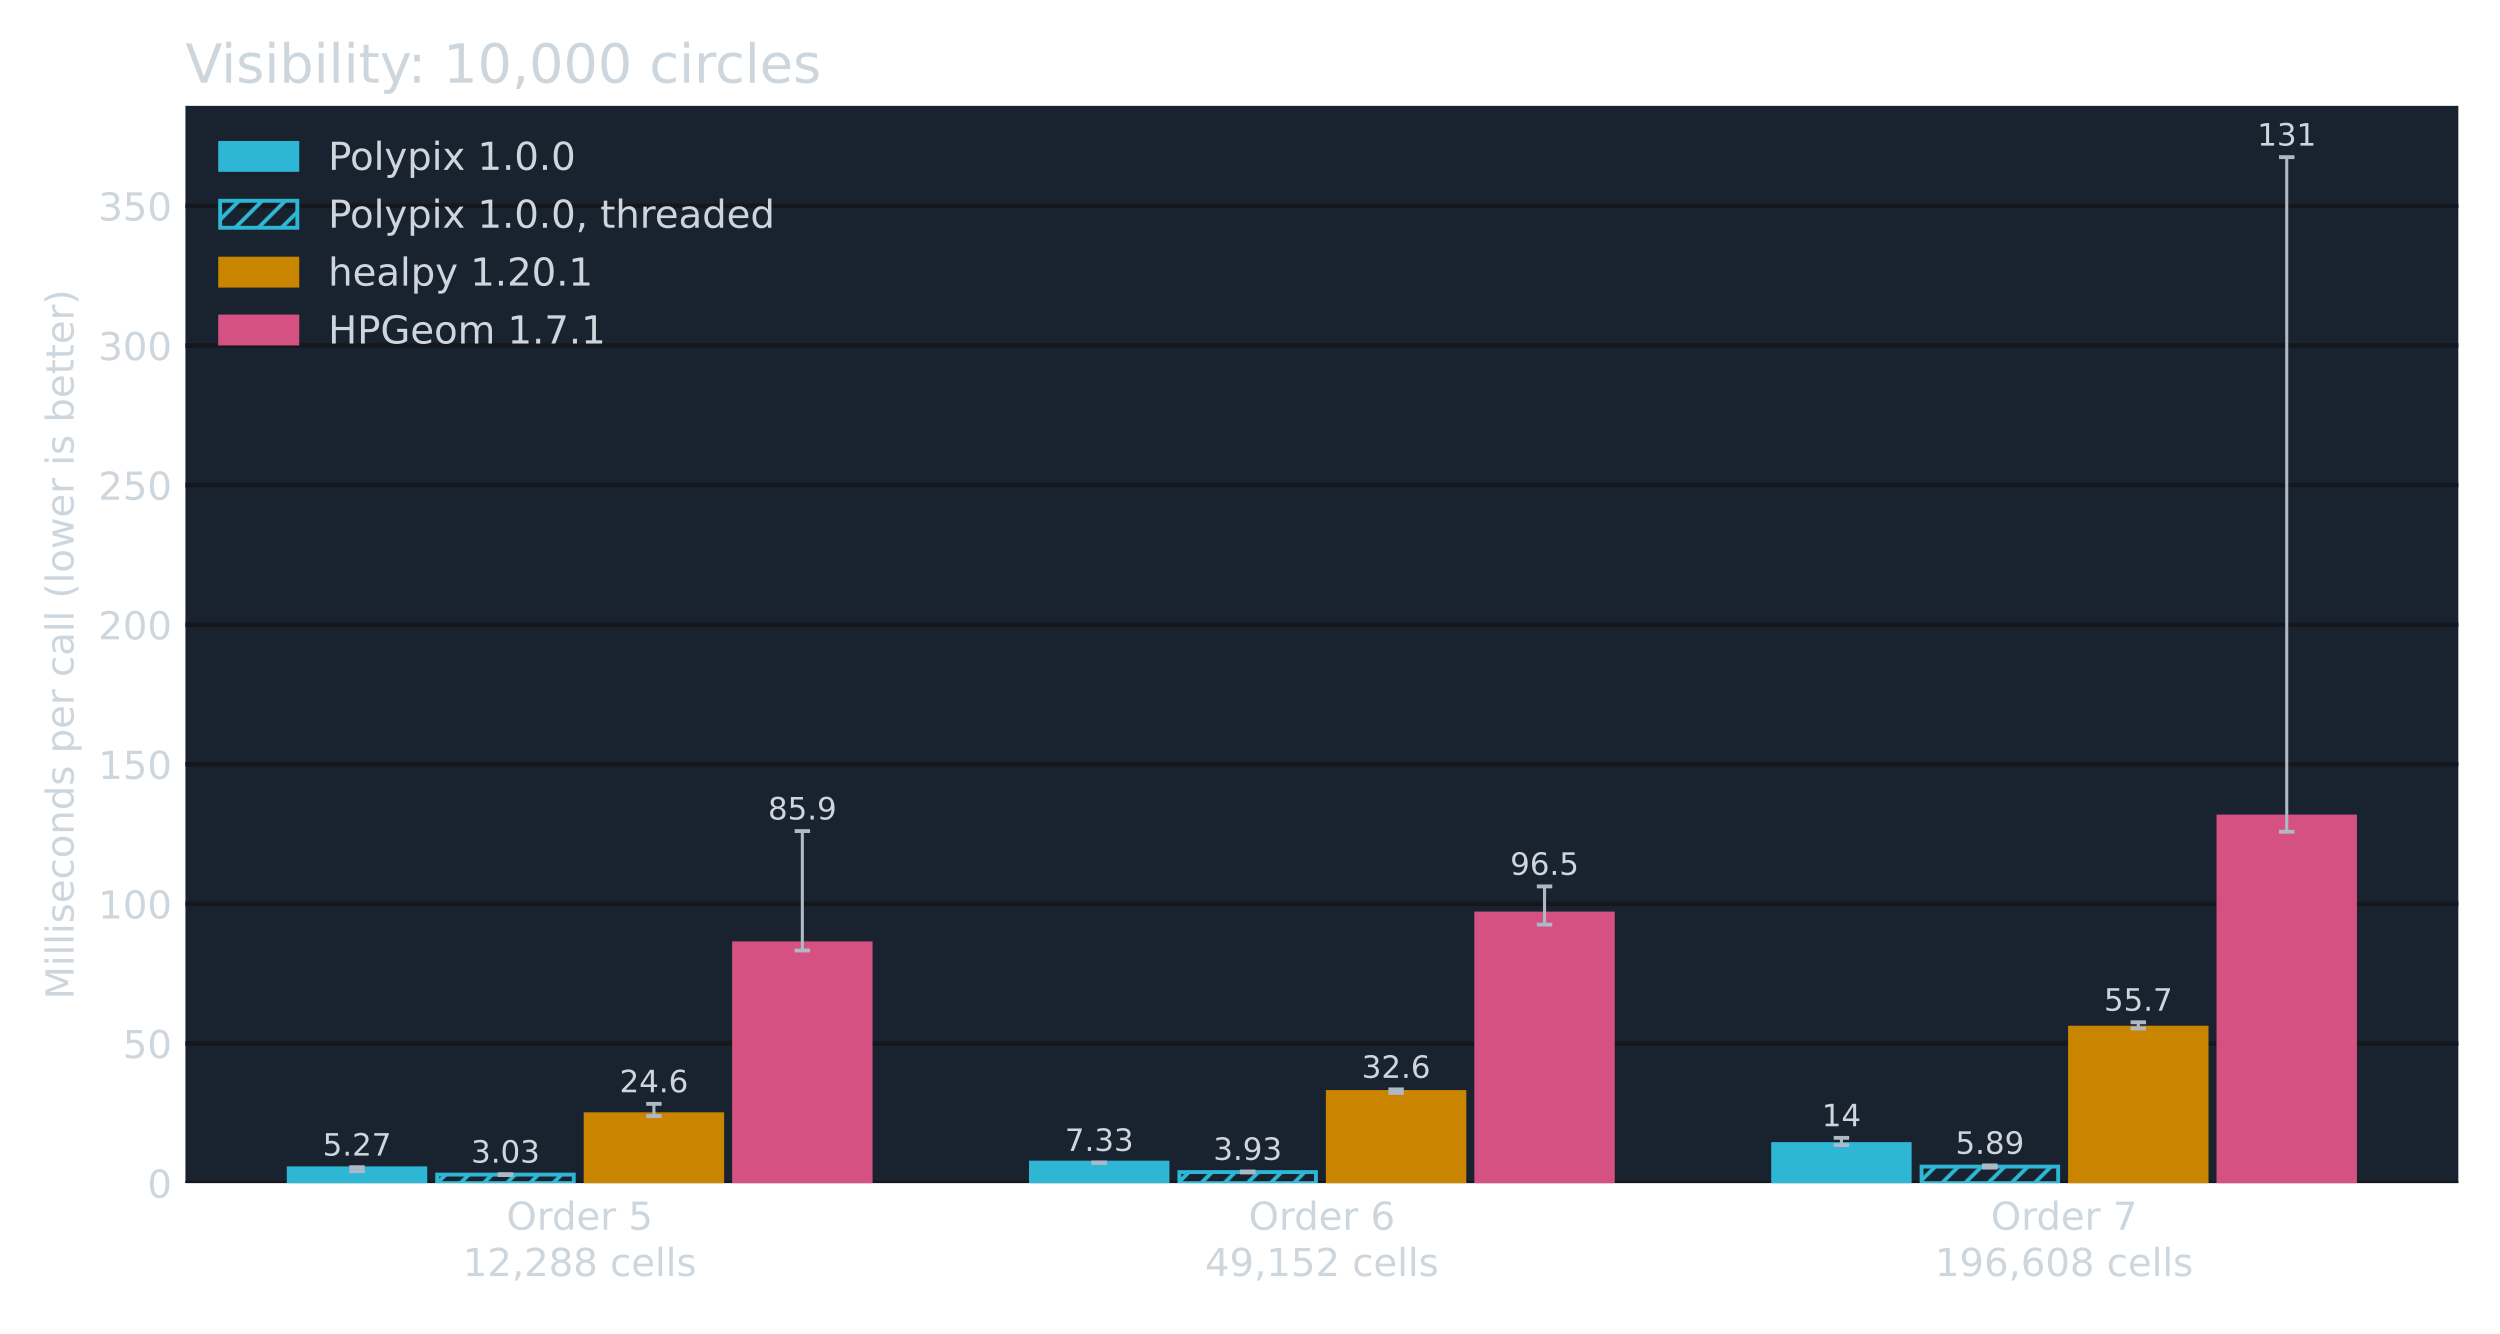
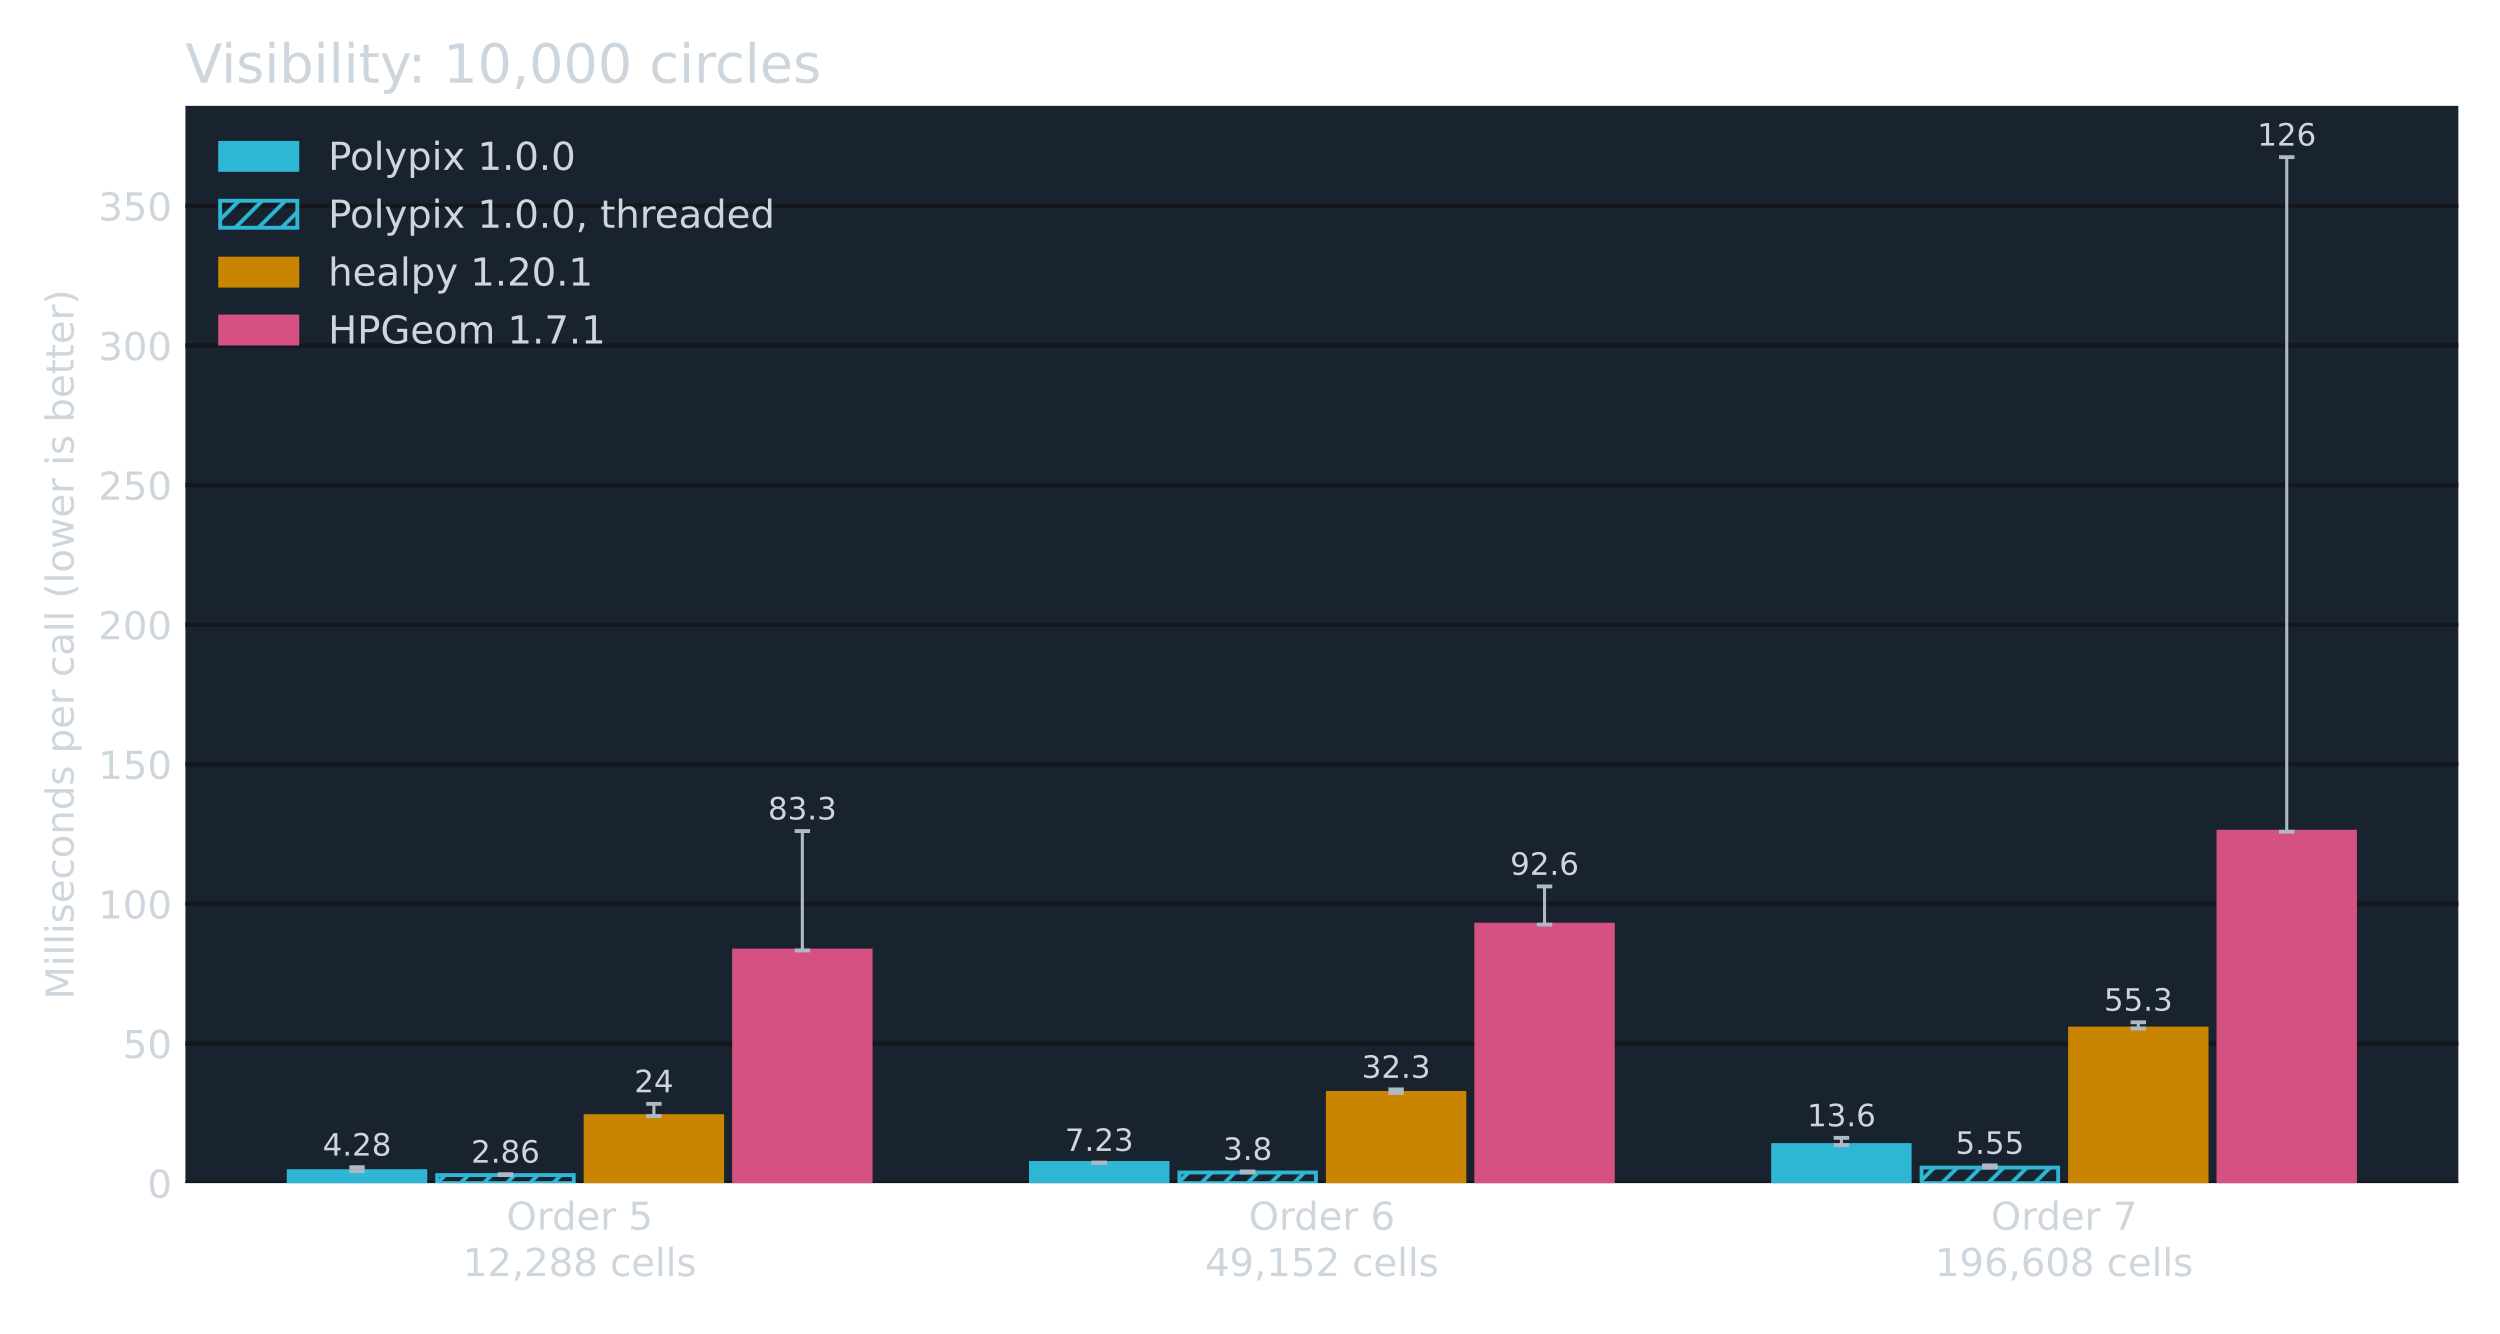
<svg xmlns="http://www.w3.org/2000/svg" xmlns:xlink="http://www.w3.org/1999/xlink" width="648pt" height="345.6pt" viewBox="0 0 648 345.6" version="1.1">
  <defs>
    <style type="text/css">*{stroke-linejoin: round; stroke-linecap: butt}</style>
  </defs>
  <g id="figure_1">
    <g id="patch_1">
      <path d="M 0 345.6  L 648 345.6  L 648 0  L 0 0  L 0 345.6  z " style="fill: none" />
    </g>
    <g id="axes_1">
      <g id="patch_2">
        <path d="M 48.062 306.651  L 637.2 306.651  L 637.2 27.437  L 48.062 27.437  z " style="fill: #19232f" />
      </g>
      <g id="matplotlib.axis_1">
        <g id="xtick_1">
          <g id="line2d_1" />
          <g id="text_1">
            <text style="font-size: 10px; font-family: 'DejaVu Sans', 'Bitstream Vera Sans', 'Computer Modern Sans Serif', 'Lucida Grande', 'Verdana', 'Geneva', 'Lucid', 'Arial', 'Helvetica', 'Avant Garde', sans-serif; fill: #ced6dd" transform="translate(131.2729 318.7508)">Order 5</text>
            <text style="font-size: 10px; font-family: 'DejaVu Sans', 'Bitstream Vera Sans', 'Computer Modern Sans Serif', 'Lucida Grande', 'Verdana', 'Geneva', 'Lucid', 'Arial', 'Helvetica', 'Avant Garde', sans-serif; fill: #ced6dd" transform="translate(119.9604 330.7536)">12,288 cells</text>
          </g>
        </g>
        <g id="xtick_2">
          <g id="line2d_2" />
          <g id="text_2">
            <text style="font-size: 10px; font-family: 'DejaVu Sans', 'Bitstream Vera Sans', 'Computer Modern Sans Serif', 'Lucida Grande', 'Verdana', 'Geneva', 'Lucid', 'Arial', 'Helvetica', 'Avant Garde', sans-serif; fill: #ced6dd" transform="translate(323.6507 318.7508)">Order 6</text>
            <text style="font-size: 10px; font-family: 'DejaVu Sans', 'Bitstream Vera Sans', 'Computer Modern Sans Serif', 'Lucida Grande', 'Verdana', 'Geneva', 'Lucid', 'Arial', 'Helvetica', 'Avant Garde', sans-serif; fill: #ced6dd" transform="translate(312.3382 330.7536)">49,152 cells</text>
          </g>
        </g>
        <g id="xtick_3">
          <g id="line2d_3" />
          <g id="text_3">
            <text style="font-size: 10px; font-family: 'DejaVu Sans', 'Bitstream Vera Sans', 'Computer Modern Sans Serif', 'Lucida Grande', 'Verdana', 'Geneva', 'Lucid', 'Arial', 'Helvetica', 'Avant Garde', sans-serif; fill: #ced6dd" transform="translate(516.0285 318.7508)">Order 7</text>
            <text style="font-size: 10px; font-family: 'DejaVu Sans', 'Bitstream Vera Sans', 'Computer Modern Sans Serif', 'Lucida Grande', 'Verdana', 'Geneva', 'Lucid', 'Arial', 'Helvetica', 'Avant Garde', sans-serif; fill: #ced6dd" transform="translate(501.5347 330.7536)">196,608 cells</text>
          </g>
        </g>
      </g>
      <g id="matplotlib.axis_2">
        <g id="ytick_1">
          <g id="line2d_4">
            <path d="M 48.062 306.651  L 637.2 306.651  " clip-path="url(#pad7b4c3ce9)" style="fill: none; stroke: #14181e; stroke-width: 1.2; stroke-linecap: square" />
          </g>
          <g id="line2d_5" />
          <g id="text_4">
            <text style="font-size: 10px; font-family: 'DejaVu Sans', 'Bitstream Vera Sans', 'Computer Modern Sans Serif', 'Lucida Grande', 'Verdana', 'Geneva', 'Lucid', 'Arial', 'Helvetica', 'Avant Garde', sans-serif; text-anchor: end; fill: #ced6dd" x="44.562" y="310.45" transform="rotate(-0 44.56234 310.4502)">0</text>
          </g>
        </g>
        <g id="ytick_2">
          <g id="line2d_6">
            <path d="M 48.062 270.467  L 637.2 270.467  " clip-path="url(#pad7b4c3ce9)" style="fill: none; stroke: #14181e; stroke-width: 1.2; stroke-linecap: square" />
          </g>
          <g id="line2d_7" />
          <g id="text_5">
            <text style="font-size: 10px; font-family: 'DejaVu Sans', 'Bitstream Vera Sans', 'Computer Modern Sans Serif', 'Lucida Grande', 'Verdana', 'Geneva', 'Lucid', 'Arial', 'Helvetica', 'Avant Garde', sans-serif; text-anchor: end; fill: #ced6dd" x="44.562" y="274.266" transform="rotate(-0 44.56234 274.2657)">50</text>
          </g>
        </g>
        <g id="ytick_3">
          <g id="line2d_8">
            <path d="M 48.062 234.282  L 637.2 234.282  " clip-path="url(#pad7b4c3ce9)" style="fill: none; stroke: #14181e; stroke-width: 1.2; stroke-linecap: square" />
          </g>
          <g id="line2d_9" />
          <g id="text_6">
            <text style="font-size: 10px; font-family: 'DejaVu Sans', 'Bitstream Vera Sans', 'Computer Modern Sans Serif', 'Lucida Grande', 'Verdana', 'Geneva', 'Lucid', 'Arial', 'Helvetica', 'Avant Garde', sans-serif; text-anchor: end; fill: #ced6dd" x="44.562" y="238.081" transform="rotate(-0 44.56234 238.0812)">100</text>
          </g>
        </g>
        <g id="ytick_4">
          <g id="line2d_10">
            <path d="M 48.062 198.098  L 637.2 198.098  " clip-path="url(#pad7b4c3ce9)" style="fill: none; stroke: #14181e; stroke-width: 1.2; stroke-linecap: square" />
          </g>
          <g id="line2d_11" />
          <g id="text_7">
            <text style="font-size: 10px; font-family: 'DejaVu Sans', 'Bitstream Vera Sans', 'Computer Modern Sans Serif', 'Lucida Grande', 'Verdana', 'Geneva', 'Lucid', 'Arial', 'Helvetica', 'Avant Garde', sans-serif; text-anchor: end; fill: #ced6dd" x="44.562" y="201.897" transform="rotate(-0 44.56234 201.8968)">150</text>
          </g>
        </g>
        <g id="ytick_5">
          <g id="line2d_12">
            <path d="M 48.062 161.913  L 637.2 161.913  " clip-path="url(#pad7b4c3ce9)" style="fill: none; stroke: #14181e; stroke-width: 1.2; stroke-linecap: square" />
          </g>
          <g id="line2d_13" />
          <g id="text_8">
            <text style="font-size: 10px; font-family: 'DejaVu Sans', 'Bitstream Vera Sans', 'Computer Modern Sans Serif', 'Lucida Grande', 'Verdana', 'Geneva', 'Lucid', 'Arial', 'Helvetica', 'Avant Garde', sans-serif; text-anchor: end; fill: #ced6dd" x="44.562" y="165.712" transform="rotate(-0 44.56234 165.7123)">200</text>
          </g>
        </g>
        <g id="ytick_6">
          <g id="line2d_14">
            <path d="M 48.062 125.729  L 637.2 125.729  " clip-path="url(#pad7b4c3ce9)" style="fill: none; stroke: #14181e; stroke-width: 1.2; stroke-linecap: square" />
          </g>
          <g id="line2d_15" />
          <g id="text_9">
            <text style="font-size: 10px; font-family: 'DejaVu Sans', 'Bitstream Vera Sans', 'Computer Modern Sans Serif', 'Lucida Grande', 'Verdana', 'Geneva', 'Lucid', 'Arial', 'Helvetica', 'Avant Garde', sans-serif; text-anchor: end; fill: #ced6dd" x="44.562" y="129.528" transform="rotate(-0 44.56234 129.5278)">250</text>
          </g>
        </g>
        <g id="ytick_7">
          <g id="line2d_16">
            <path d="M 48.062 89.544  L 637.2 89.544  " clip-path="url(#pad7b4c3ce9)" style="fill: none; stroke: #14181e; stroke-width: 1.2; stroke-linecap: square" />
          </g>
          <g id="line2d_17" />
          <g id="text_10">
            <text style="font-size: 10px; font-family: 'DejaVu Sans', 'Bitstream Vera Sans', 'Computer Modern Sans Serif', 'Lucida Grande', 'Verdana', 'Geneva', 'Lucid', 'Arial', 'Helvetica', 'Avant Garde', sans-serif; text-anchor: end; fill: #ced6dd" x="44.562" y="93.343" transform="rotate(-0 44.56234 93.34327)">300</text>
          </g>
        </g>
        <g id="ytick_8">
          <g id="line2d_18">
            <path d="M 48.062 53.36  L 637.2 53.36  " clip-path="url(#pad7b4c3ce9)" style="fill: none; stroke: #14181e; stroke-width: 1.2; stroke-linecap: square" />
          </g>
          <g id="line2d_19" />
          <g id="text_11">
            <text style="font-size: 10px; font-family: 'DejaVu Sans', 'Bitstream Vera Sans', 'Computer Modern Sans Serif', 'Lucida Grande', 'Verdana', 'Geneva', 'Lucid', 'Arial', 'Helvetica', 'Avant Garde', sans-serif; text-anchor: end; fill: #ced6dd" x="44.562" y="57.159" transform="rotate(-0 44.56234 57.15878)">350</text>
          </g>
        </g>
        <g id="text_12">
          <text style="font-size: 10px; font-family: 'DejaVu Sans', 'Bitstream Vera Sans', 'Computer Modern Sans Serif', 'Lucida Grande', 'Verdana', 'Geneva', 'Lucid', 'Arial', 'Helvetica', 'Avant Garde', sans-serif; text-anchor: middle; fill: #ced6dd" x="19.073" y="167.044" transform="rotate(-90 19.0725 167.0441)">Milliseconds per call (lower is better)</text>
        </g>
      </g>
      <g id="patch_3">
-         <path d="M 74.841 306.651  L 110.239 306.651  L 110.239 302.837  L 74.841 302.837  z " clip-path="url(#pad7b4c3ce9)" style="fill: #2db7d4; stroke: #2db7d4; stroke-linejoin: miter" />
+         <path d="M 74.841 306.651  L 110.239 306.651  L 110.239 303.557  L 74.841 303.557  z " clip-path="url(#pad7b4c3ce9)" style="fill: #2db7d4; stroke: #2db7d4; stroke-linejoin: miter" />
      </g>
      <g id="patch_4">
-         <path d="M 267.219 306.651  L 302.617 306.651  L 302.617 301.348  L 267.219 301.348  z " clip-path="url(#pad7b4c3ce9)" style="fill: #2db7d4; stroke: #2db7d4; stroke-linejoin: miter" />
+         <path d="M 267.219 306.651  L 302.617 306.651  L 302.617 301.423  L 267.219 301.423  z " clip-path="url(#pad7b4c3ce9)" style="fill: #2db7d4; stroke: #2db7d4; stroke-linejoin: miter" />
      </g>
      <g id="patch_5">
-         <path d="M 459.597 306.651  L 494.994 306.651  L 494.994 296.548  L 459.597 296.548  z " clip-path="url(#pad7b4c3ce9)" style="fill: #2db7d4; stroke: #2db7d4; stroke-linejoin: miter" />
+         <path d="M 459.597 306.651  L 494.994 306.651  L 494.994 296.804  L 459.597 296.804  z " clip-path="url(#pad7b4c3ce9)" style="fill: #2db7d4; stroke: #2db7d4; stroke-linejoin: miter" />
      </g>
      <g id="patch_6">
-         <path d="M 113.317 306.651  L 148.714 306.651  L 148.714 304.458  L 113.317 304.458  z " clip-path="url(#pad7b4c3ce9)" style="fill: url(#hbcde578172); stroke: #2db7d4; stroke-linejoin: miter" />
+         <path d="M 113.317 306.651  L 148.714 306.651  L 148.714 304.578  L 113.317 304.578  z " clip-path="url(#pad7b4c3ce9)" style="fill: url(#hbcde578172); stroke: #2db7d4; stroke-linejoin: miter" />
      </g>
      <g id="patch_7">
-         <path d="M 305.695 306.651  L 341.092 306.651  L 341.092 303.807  L 305.695 303.807  z " clip-path="url(#pad7b4c3ce9)" style="fill: url(#hbcde578172); stroke: #2db7d4; stroke-linejoin: miter" />
+         <path d="M 305.695 306.651  L 341.092 306.651  L 341.092 303.905  L 305.695 303.905  z " clip-path="url(#pad7b4c3ce9)" style="fill: url(#hbcde578172); stroke: #2db7d4; stroke-linejoin: miter" />
      </g>
      <g id="patch_8">
-         <path d="M 498.072 306.651  L 533.47 306.651  L 533.47 302.39  L 498.072 302.39  z " clip-path="url(#pad7b4c3ce9)" style="fill: url(#hbcde578172); stroke: #2db7d4; stroke-linejoin: miter" />
+         <path d="M 498.072 306.651  L 533.47 306.651  L 533.47 302.637  L 498.072 302.637  z " clip-path="url(#pad7b4c3ce9)" style="fill: url(#hbcde578172); stroke: #2db7d4; stroke-linejoin: miter" />
      </g>
      <g id="patch_9">
-         <path d="M 151.792 306.651  L 187.19 306.651  L 187.19 288.815  L 151.792 288.815  z " clip-path="url(#pad7b4c3ce9)" style="fill: #c98500; stroke: #c98500; stroke-linejoin: miter" />
+         <path d="M 151.792 306.651  L 187.19 306.651  L 187.19 289.303  L 151.792 289.303  z " clip-path="url(#pad7b4c3ce9)" style="fill: #c98500; stroke: #c98500; stroke-linejoin: miter" />
      </g>
      <g id="patch_10">
-         <path d="M 344.17 306.651  L 379.568 306.651  L 379.568 283.052  L 344.17 283.052  z " clip-path="url(#pad7b4c3ce9)" style="fill: #c98500; stroke: #c98500; stroke-linejoin: miter" />
+         <path d="M 344.17 306.651  L 379.568 306.651  L 379.568 283.284  L 344.17 283.284  z " clip-path="url(#pad7b4c3ce9)" style="fill: #c98500; stroke: #c98500; stroke-linejoin: miter" />
      </g>
      <g id="patch_11">
-         <path d="M 536.548 306.651  L 571.945 306.651  L 571.945 266.374  L 536.548 266.374  z " clip-path="url(#pad7b4c3ce9)" style="fill: #c98500; stroke: #c98500; stroke-linejoin: miter" />
+         <path d="M 536.548 306.651  L 571.945 306.651  L 571.945 266.602  L 536.548 266.602  z " clip-path="url(#pad7b4c3ce9)" style="fill: #c98500; stroke: #c98500; stroke-linejoin: miter" />
      </g>
      <g id="patch_12">
-         <path d="M 190.268 306.651  L 225.665 306.651  L 225.665 244.507  L 190.268 244.507  z " clip-path="url(#pad7b4c3ce9)" style="fill: #d55181; stroke: #d55181; stroke-linejoin: miter" />
+         <path d="M 190.268 306.651  L 225.665 306.651  L 225.665 246.37  L 190.268 246.37  z " clip-path="url(#pad7b4c3ce9)" style="fill: #d55181; stroke: #d55181; stroke-linejoin: miter" />
      </g>
      <g id="patch_13">
-         <path d="M 382.646 306.651  L 418.043 306.651  L 418.043 236.795  L 382.646 236.795  z " clip-path="url(#pad7b4c3ce9)" style="fill: #d55181; stroke: #d55181; stroke-linejoin: miter" />
+         <path d="M 382.646 306.651  L 418.043 306.651  L 418.043 239.665  L 382.646 239.665  z " clip-path="url(#pad7b4c3ce9)" style="fill: #d55181; stroke: #d55181; stroke-linejoin: miter" />
      </g>
      <g id="patch_14">
-         <path d="M 575.024 306.651  L 610.421 306.651  L 610.421 211.643  L 575.024 211.643  z " clip-path="url(#pad7b4c3ce9)" style="fill: #d55181; stroke: #d55181; stroke-linejoin: miter" />
+         <path d="M 575.024 306.651  L 610.421 306.651  L 610.421 215.593  L 575.024 215.593  z " clip-path="url(#pad7b4c3ce9)" style="fill: #d55181; stroke: #d55181; stroke-linejoin: miter" />
      </g>
      <g id="LineCollection_1">
        <path d="M 92.54 303.557  L 92.54 302.539  " clip-path="url(#pad7b4c3ce9)" style="fill: none; stroke: #aeb9c5; stroke-width: 0.8" />
        <path d="M 284.918 301.423  L 284.918 301.324  " clip-path="url(#pad7b4c3ce9)" style="fill: none; stroke: #aeb9c5; stroke-width: 0.8" />
        <path d="M 477.296 296.804  L 477.296 294.935  " clip-path="url(#pad7b4c3ce9)" style="fill: none; stroke: #aeb9c5; stroke-width: 0.8" />
      </g>
      <g id="line2d_20">
        <defs>
          <path id="m59da7912a6" d="M 2 0  L -2 -0  " style="stroke: #aeb9c5" />
        </defs>
        <g clip-path="url(#pad7b4c3ce9)">
          <use xlink:href="#m59da7912a6" x="92.54" y="303.557" style="fill: #1f77b4; stroke: #aeb9c5" />
          <use xlink:href="#m59da7912a6" x="284.918" y="301.423" style="fill: #1f77b4; stroke: #aeb9c5" />
          <use xlink:href="#m59da7912a6" x="477.296" y="296.804" style="fill: #1f77b4; stroke: #aeb9c5" />
        </g>
      </g>
      <g id="line2d_21">
        <g clip-path="url(#pad7b4c3ce9)">
          <use xlink:href="#m59da7912a6" x="92.54" y="302.539" style="fill: #1f77b4; stroke: #aeb9c5" />
          <use xlink:href="#m59da7912a6" x="284.918" y="301.324" style="fill: #1f77b4; stroke: #aeb9c5" />
          <use xlink:href="#m59da7912a6" x="477.296" y="294.935" style="fill: #1f77b4; stroke: #aeb9c5" />
        </g>
      </g>
      <g id="LineCollection_2">
        <path d="M 131.016 304.578  L 131.016 304.359  " clip-path="url(#pad7b4c3ce9)" style="fill: none; stroke: #aeb9c5; stroke-width: 0.8" />
        <path d="M 323.393 303.905  L 323.393 303.649  " clip-path="url(#pad7b4c3ce9)" style="fill: none; stroke: #aeb9c5; stroke-width: 0.8" />
        <path d="M 515.771 302.637  L 515.771 302.073  " clip-path="url(#pad7b4c3ce9)" style="fill: none; stroke: #aeb9c5; stroke-width: 0.8" />
      </g>
      <g id="line2d_22">
        <g clip-path="url(#pad7b4c3ce9)">
          <use xlink:href="#m59da7912a6" x="131.016" y="304.578" style="fill: #1f77b4; stroke: #aeb9c5" />
          <use xlink:href="#m59da7912a6" x="323.393" y="303.905" style="fill: #1f77b4; stroke: #aeb9c5" />
          <use xlink:href="#m59da7912a6" x="515.771" y="302.637" style="fill: #1f77b4; stroke: #aeb9c5" />
        </g>
      </g>
      <g id="line2d_23">
        <g clip-path="url(#pad7b4c3ce9)">
          <use xlink:href="#m59da7912a6" x="131.016" y="304.359" style="fill: #1f77b4; stroke: #aeb9c5" />
          <use xlink:href="#m59da7912a6" x="323.393" y="303.649" style="fill: #1f77b4; stroke: #aeb9c5" />
          <use xlink:href="#m59da7912a6" x="515.771" y="302.073" style="fill: #1f77b4; stroke: #aeb9c5" />
        </g>
      </g>
      <g id="LineCollection_3">
        <path d="M 169.491 289.303  L 169.491 286.121  " clip-path="url(#pad7b4c3ce9)" style="fill: none; stroke: #aeb9c5; stroke-width: 0.8" />
        <path d="M 361.869 283.284  L 361.869 282.378  " clip-path="url(#pad7b4c3ce9)" style="fill: none; stroke: #aeb9c5; stroke-width: 0.8" />
        <path d="M 554.247 266.602  L 554.247 264.975  " clip-path="url(#pad7b4c3ce9)" style="fill: none; stroke: #aeb9c5; stroke-width: 0.8" />
      </g>
      <g id="line2d_24">
        <g clip-path="url(#pad7b4c3ce9)">
          <use xlink:href="#m59da7912a6" x="169.491" y="289.303" style="fill: #1f77b4; stroke: #aeb9c5" />
          <use xlink:href="#m59da7912a6" x="361.869" y="283.284" style="fill: #1f77b4; stroke: #aeb9c5" />
          <use xlink:href="#m59da7912a6" x="554.247" y="266.602" style="fill: #1f77b4; stroke: #aeb9c5" />
        </g>
      </g>
      <g id="line2d_25">
        <g clip-path="url(#pad7b4c3ce9)">
          <use xlink:href="#m59da7912a6" x="169.491" y="286.121" style="fill: #1f77b4; stroke: #aeb9c5" />
          <use xlink:href="#m59da7912a6" x="361.869" y="282.378" style="fill: #1f77b4; stroke: #aeb9c5" />
          <use xlink:href="#m59da7912a6" x="554.247" y="264.975" style="fill: #1f77b4; stroke: #aeb9c5" />
        </g>
      </g>
      <g id="LineCollection_4">
        <path d="M 207.967 246.37  L 207.967 215.419  " clip-path="url(#pad7b4c3ce9)" style="fill: none; stroke: #aeb9c5; stroke-width: 0.8" />
        <path d="M 400.344 239.665  L 400.344 229.756  " clip-path="url(#pad7b4c3ce9)" style="fill: none; stroke: #aeb9c5; stroke-width: 0.8" />
        <path d="M 592.722 215.593  L 592.722 40.733  " clip-path="url(#pad7b4c3ce9)" style="fill: none; stroke: #aeb9c5; stroke-width: 0.8" />
      </g>
      <g id="line2d_26">
        <g clip-path="url(#pad7b4c3ce9)">
          <use xlink:href="#m59da7912a6" x="207.967" y="246.37" style="fill: #1f77b4; stroke: #aeb9c5" />
          <use xlink:href="#m59da7912a6" x="400.344" y="239.665" style="fill: #1f77b4; stroke: #aeb9c5" />
          <use xlink:href="#m59da7912a6" x="592.722" y="215.593" style="fill: #1f77b4; stroke: #aeb9c5" />
        </g>
      </g>
      <g id="line2d_27">
        <g clip-path="url(#pad7b4c3ce9)">
          <use xlink:href="#m59da7912a6" x="207.967" y="215.419" style="fill: #1f77b4; stroke: #aeb9c5" />
          <use xlink:href="#m59da7912a6" x="400.344" y="229.756" style="fill: #1f77b4; stroke: #aeb9c5" />
          <use xlink:href="#m59da7912a6" x="592.722" y="40.733" style="fill: #1f77b4; stroke: #aeb9c5" />
        </g>
      </g>
      <g id="text_13">
-         <text style="font-size: 8px; font-family: 'DejaVu Sans', 'Bitstream Vera Sans', 'Computer Modern Sans Serif', 'Lucida Grande', 'Verdana', 'Geneva', 'Lucid', 'Arial', 'Helvetica', 'Avant Garde', sans-serif; text-anchor: middle; fill: #ced6dd" x="92.54" y="299.539" transform="rotate(-0 92.54008 299.5394)">5.27</text>
+         <text style="font-size: 8px; font-family: 'DejaVu Sans', 'Bitstream Vera Sans', 'Computer Modern Sans Serif', 'Lucida Grande', 'Verdana', 'Geneva', 'Lucid', 'Arial', 'Helvetica', 'Avant Garde', sans-serif; text-anchor: middle; fill: #ced6dd" x="92.54" y="299.539" transform="rotate(-0 92.54008 299.5394)">4.28</text>
      </g>
      <g id="text_14">
-         <text style="font-size: 8px; font-family: 'DejaVu Sans', 'Bitstream Vera Sans', 'Computer Modern Sans Serif', 'Lucida Grande', 'Verdana', 'Geneva', 'Lucid', 'Arial', 'Helvetica', 'Avant Garde', sans-serif; text-anchor: middle; fill: #ced6dd" x="284.918" y="298.324" transform="rotate(-0 284.9178 298.3241)">7.33</text>
+         <text style="font-size: 8px; font-family: 'DejaVu Sans', 'Bitstream Vera Sans', 'Computer Modern Sans Serif', 'Lucida Grande', 'Verdana', 'Geneva', 'Lucid', 'Arial', 'Helvetica', 'Avant Garde', sans-serif; text-anchor: middle; fill: #ced6dd" x="284.918" y="298.324" transform="rotate(-0 284.9178 298.3241)">7.23</text>
      </g>
      <g id="text_15">
-         <text style="font-size: 8px; font-family: 'DejaVu Sans', 'Bitstream Vera Sans', 'Computer Modern Sans Serif', 'Lucida Grande', 'Verdana', 'Geneva', 'Lucid', 'Arial', 'Helvetica', 'Avant Garde', sans-serif; text-anchor: middle; fill: #ced6dd" x="477.296" y="291.935" transform="rotate(-0 477.2956 291.9351)">14</text>
+         <text style="font-size: 8px; font-family: 'DejaVu Sans', 'Bitstream Vera Sans', 'Computer Modern Sans Serif', 'Lucida Grande', 'Verdana', 'Geneva', 'Lucid', 'Arial', 'Helvetica', 'Avant Garde', sans-serif; text-anchor: middle; fill: #ced6dd" x="477.296" y="291.935" transform="rotate(-0 477.2956 291.9351)">13.6</text>
      </g>
      <g id="text_16">
-         <text style="font-size: 8px; font-family: 'DejaVu Sans', 'Bitstream Vera Sans', 'Computer Modern Sans Serif', 'Lucida Grande', 'Verdana', 'Geneva', 'Lucid', 'Arial', 'Helvetica', 'Avant Garde', sans-serif; text-anchor: middle; fill: #ced6dd" x="131.016" y="301.359" transform="rotate(-0 131.0156 301.3588)">3.03</text>
+         <text style="font-size: 8px; font-family: 'DejaVu Sans', 'Bitstream Vera Sans', 'Computer Modern Sans Serif', 'Lucida Grande', 'Verdana', 'Geneva', 'Lucid', 'Arial', 'Helvetica', 'Avant Garde', sans-serif; text-anchor: middle; fill: #ced6dd" x="131.016" y="301.359" transform="rotate(-0 131.0156 301.3588)">2.86</text>
      </g>
      <g id="text_17">
-         <text style="font-size: 8px; font-family: 'DejaVu Sans', 'Bitstream Vera Sans', 'Computer Modern Sans Serif', 'Lucida Grande', 'Verdana', 'Geneva', 'Lucid', 'Arial', 'Helvetica', 'Avant Garde', sans-serif; text-anchor: middle; fill: #ced6dd" x="323.393" y="300.649" transform="rotate(-0 323.3934 300.6491)">3.93</text>
+         <text style="font-size: 8px; font-family: 'DejaVu Sans', 'Bitstream Vera Sans', 'Computer Modern Sans Serif', 'Lucida Grande', 'Verdana', 'Geneva', 'Lucid', 'Arial', 'Helvetica', 'Avant Garde', sans-serif; text-anchor: middle; fill: #ced6dd" x="323.393" y="300.649" transform="rotate(-0 323.3934 300.6491)">3.8</text>
      </g>
      <g id="text_18">
-         <text style="font-size: 8px; font-family: 'DejaVu Sans', 'Bitstream Vera Sans', 'Computer Modern Sans Serif', 'Lucida Grande', 'Verdana', 'Geneva', 'Lucid', 'Arial', 'Helvetica', 'Avant Garde', sans-serif; text-anchor: middle; fill: #ced6dd" x="515.771" y="299.073" transform="rotate(-0 515.7712 299.073)">5.89</text>
+         <text style="font-size: 8px; font-family: 'DejaVu Sans', 'Bitstream Vera Sans', 'Computer Modern Sans Serif', 'Lucida Grande', 'Verdana', 'Geneva', 'Lucid', 'Arial', 'Helvetica', 'Avant Garde', sans-serif; text-anchor: middle; fill: #ced6dd" x="515.771" y="299.073" transform="rotate(-0 515.7712 299.073)">5.55</text>
      </g>
      <g id="text_19">
-         <text style="font-size: 8px; font-family: 'DejaVu Sans', 'Bitstream Vera Sans', 'Computer Modern Sans Serif', 'Lucida Grande', 'Verdana', 'Geneva', 'Lucid', 'Arial', 'Helvetica', 'Avant Garde', sans-serif; text-anchor: middle; fill: #ced6dd" x="169.491" y="283.121" transform="rotate(-0 169.4912 283.1215)">24.6</text>
+         <text style="font-size: 8px; font-family: 'DejaVu Sans', 'Bitstream Vera Sans', 'Computer Modern Sans Serif', 'Lucida Grande', 'Verdana', 'Geneva', 'Lucid', 'Arial', 'Helvetica', 'Avant Garde', sans-serif; text-anchor: middle; fill: #ced6dd" x="169.491" y="283.121" transform="rotate(-0 169.4912 283.1215)">24</text>
      </g>
      <g id="text_20">
-         <text style="font-size: 8px; font-family: 'DejaVu Sans', 'Bitstream Vera Sans', 'Computer Modern Sans Serif', 'Lucida Grande', 'Verdana', 'Geneva', 'Lucid', 'Arial', 'Helvetica', 'Avant Garde', sans-serif; text-anchor: middle; fill: #ced6dd" x="361.869" y="279.378" transform="rotate(-0 361.8689 279.3776)">32.6</text>
+         <text style="font-size: 8px; font-family: 'DejaVu Sans', 'Bitstream Vera Sans', 'Computer Modern Sans Serif', 'Lucida Grande', 'Verdana', 'Geneva', 'Lucid', 'Arial', 'Helvetica', 'Avant Garde', sans-serif; text-anchor: middle; fill: #ced6dd" x="361.869" y="279.378" transform="rotate(-0 361.8689 279.3776)">32.3</text>
      </g>
      <g id="text_21">
-         <text style="font-size: 8px; font-family: 'DejaVu Sans', 'Bitstream Vera Sans', 'Computer Modern Sans Serif', 'Lucida Grande', 'Verdana', 'Geneva', 'Lucid', 'Arial', 'Helvetica', 'Avant Garde', sans-serif; text-anchor: middle; fill: #ced6dd" x="554.247" y="261.975" transform="rotate(-0 554.2467 261.9751)">55.7</text>
+         <text style="font-size: 8px; font-family: 'DejaVu Sans', 'Bitstream Vera Sans', 'Computer Modern Sans Serif', 'Lucida Grande', 'Verdana', 'Geneva', 'Lucid', 'Arial', 'Helvetica', 'Avant Garde', sans-serif; text-anchor: middle; fill: #ced6dd" x="554.247" y="261.975" transform="rotate(-0 554.2467 261.9751)">55.3</text>
      </g>
      <g id="text_22">
-         <text style="font-size: 8px; font-family: 'DejaVu Sans', 'Bitstream Vera Sans', 'Computer Modern Sans Serif', 'Lucida Grande', 'Verdana', 'Geneva', 'Lucid', 'Arial', 'Helvetica', 'Avant Garde', sans-serif; text-anchor: middle; fill: #ced6dd" x="207.967" y="212.419" transform="rotate(-0 207.9667 212.4194)">85.9</text>
+         <text style="font-size: 8px; font-family: 'DejaVu Sans', 'Bitstream Vera Sans', 'Computer Modern Sans Serif', 'Lucida Grande', 'Verdana', 'Geneva', 'Lucid', 'Arial', 'Helvetica', 'Avant Garde', sans-serif; text-anchor: middle; fill: #ced6dd" x="207.967" y="212.419" transform="rotate(-0 207.9667 212.4194)">83.3</text>
      </g>
      <g id="text_23">
-         <text style="font-size: 8px; font-family: 'DejaVu Sans', 'Bitstream Vera Sans', 'Computer Modern Sans Serif', 'Lucida Grande', 'Verdana', 'Geneva', 'Lucid', 'Arial', 'Helvetica', 'Avant Garde', sans-serif; text-anchor: middle; fill: #ced6dd" x="400.344" y="226.756" transform="rotate(-0 400.3445 226.7556)">96.5</text>
+         <text style="font-size: 8px; font-family: 'DejaVu Sans', 'Bitstream Vera Sans', 'Computer Modern Sans Serif', 'Lucida Grande', 'Verdana', 'Geneva', 'Lucid', 'Arial', 'Helvetica', 'Avant Garde', sans-serif; text-anchor: middle; fill: #ced6dd" x="400.344" y="226.756" transform="rotate(-0 400.3445 226.7556)">92.6</text>
      </g>
      <g id="text_24">
-         <text style="font-size: 8px; font-family: 'DejaVu Sans', 'Bitstream Vera Sans', 'Computer Modern Sans Serif', 'Lucida Grande', 'Verdana', 'Geneva', 'Lucid', 'Arial', 'Helvetica', 'Avant Garde', sans-serif; text-anchor: middle; fill: #ced6dd" x="592.722" y="37.733" transform="rotate(-0 592.7223 37.73266)">131</text>
+         <text style="font-size: 8px; font-family: 'DejaVu Sans', 'Bitstream Vera Sans', 'Computer Modern Sans Serif', 'Lucida Grande', 'Verdana', 'Geneva', 'Lucid', 'Arial', 'Helvetica', 'Avant Garde', sans-serif; text-anchor: middle; fill: #ced6dd" x="592.722" y="37.733" transform="rotate(-0 592.7223 37.73266)">126</text>
      </g>
      <g id="text_25">
        <text style="font-size: 14px; font-family: 'DejaVu Sans', 'Bitstream Vera Sans', 'Computer Modern Sans Serif', 'Lucida Grande', 'Verdana', 'Geneva', 'Lucid', 'Arial', 'Helvetica', 'Avant Garde', sans-serif; text-anchor: start; fill: #ced6dd" x="48.062" y="21.437" transform="rotate(-0 48.06234 21.43672)">Visibility: 10,000 circles</text>
      </g>
      <g id="legend_1">
        <g id="patch_15">
          <path d="M 57.062 44.035  L 77.062 44.035  L 77.062 37.035  L 57.062 37.035  z " style="fill: #2db7d4; stroke: #2db7d4; stroke-linejoin: miter" />
        </g>
        <g id="text_26">
          <text style="font-size: 10px; font-family: 'DejaVu Sans', 'Bitstream Vera Sans', 'Computer Modern Sans Serif', 'Lucida Grande', 'Verdana', 'Geneva', 'Lucid', 'Arial', 'Helvetica', 'Avant Garde', sans-serif; text-anchor: start; fill: #ced6dd" x="85.062" y="44.035" transform="rotate(-0 85.06234 44.03516)">Polypix 1.0.0</text>
        </g>
        <g id="patch_16">
          <path d="M 57.062 59.036  L 77.062 59.036  L 77.062 52.036  L 57.062 52.036  z " style="fill: url(#hbcde578172); stroke: #2db7d4; stroke-linejoin: miter" />
        </g>
        <g id="text_27">
          <text style="font-size: 10px; font-family: 'DejaVu Sans', 'Bitstream Vera Sans', 'Computer Modern Sans Serif', 'Lucida Grande', 'Verdana', 'Geneva', 'Lucid', 'Arial', 'Helvetica', 'Avant Garde', sans-serif; text-anchor: start; fill: #ced6dd" x="85.062" y="59.036" transform="rotate(-0 85.06234 59.03594)">Polypix 1.0.0, threaded</text>
        </g>
        <g id="patch_17">
          <path d="M 57.062 74.037  L 77.062 74.037  L 77.062 67.037  L 57.062 67.037  z " style="fill: #c98500; stroke: #c98500; stroke-linejoin: miter" />
        </g>
        <g id="text_28">
          <text style="font-size: 10px; font-family: 'DejaVu Sans', 'Bitstream Vera Sans', 'Computer Modern Sans Serif', 'Lucida Grande', 'Verdana', 'Geneva', 'Lucid', 'Arial', 'Helvetica', 'Avant Garde', sans-serif; text-anchor: start; fill: #ced6dd" x="85.062" y="74.037" transform="rotate(-0 85.06234 74.03672)">healpy 1.20.1</text>
        </g>
        <g id="patch_18">
          <path d="M 57.062 89.037  L 77.062 89.037  L 77.062 82.037  L 57.062 82.037  z " style="fill: #d55181; stroke: #d55181; stroke-linejoin: miter" />
        </g>
        <g id="text_29">
          <text style="font-size: 10px; font-family: 'DejaVu Sans', 'Bitstream Vera Sans', 'Computer Modern Sans Serif', 'Lucida Grande', 'Verdana', 'Geneva', 'Lucid', 'Arial', 'Helvetica', 'Avant Garde', sans-serif; text-anchor: start; fill: #ced6dd" x="85.062" y="89.037" transform="rotate(-0 85.06234 89.0375)">HPGeom 1.7.1</text>
        </g>
      </g>
    </g>
  </g>
  <defs>
    <clipPath id="pad7b4c3ce9">
      <rect x="48.062" y="27.437" width="589.138" height="279.215" />
    </clipPath>
  </defs>
  <defs>
    <pattern id="hbcde578172" patternUnits="userSpaceOnUse" x="0" y="0" width="72" height="72">
      <rect x="0" y="0" width="73" height="73" fill="none" />
      <path d="M -36 36  L 36 -36  M -33 39  L 39 -33  M -30 42  L 42 -30  M -27 45  L 45 -27  M -24 48  L 48 -24  M -21 51  L 51 -21  M -18 54  L 54 -18  M -15 57  L 57 -15  M -12 60  L 60 -12  M -9 63  L 63 -9  M -6 66  L 66 -6  M -3 69  L 69 -3  M 0 72  L 72 0  M 3 75  L 75 3  M 6 78  L 78 6  M 9 81  L 81 9  M 12 84  L 84 12  M 15 87  L 87 15  M 18 90  L 90 18  M 21 93  L 93 21  M 24 96  L 96 24  M 27 99  L 99 27  M 30 102  L 102 30  M 33 105  L 105 33  M 36 108  L 108 36  " style="fill: #2db7d4; stroke: #2db7d4; stroke-width: 1.0; stroke-linecap: butt; stroke-linejoin: miter" />
    </pattern>
  </defs>
</svg>
